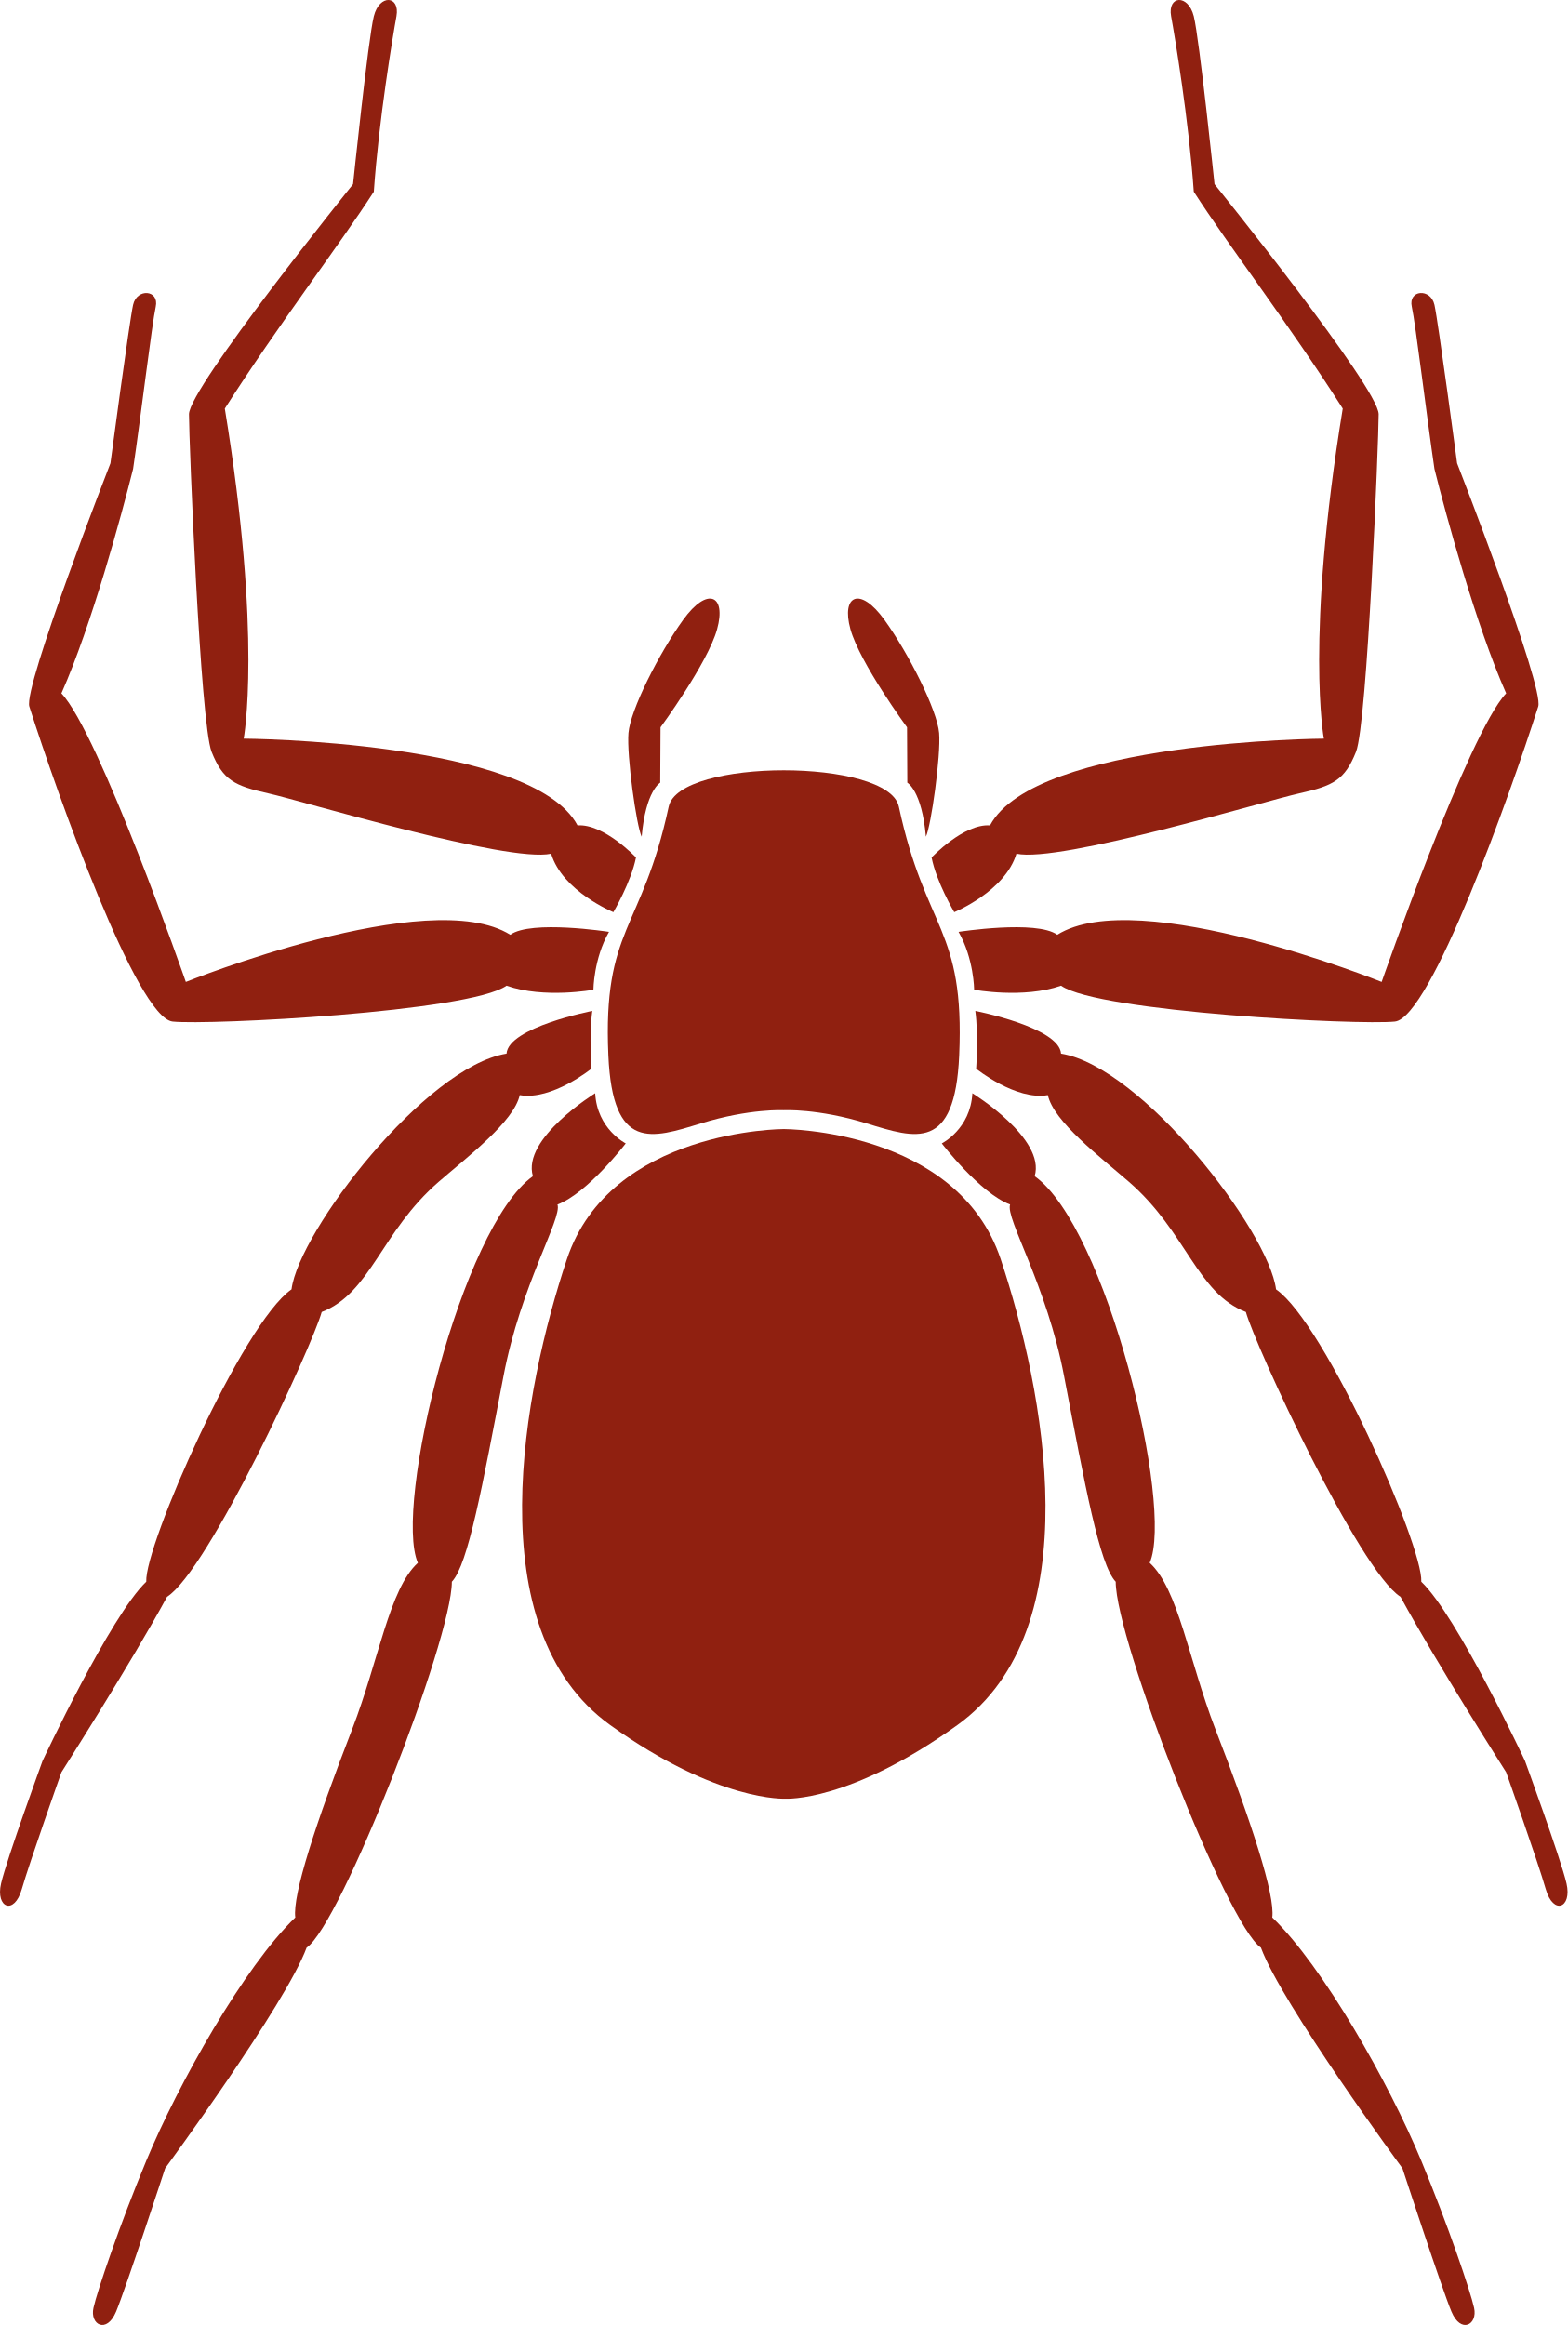
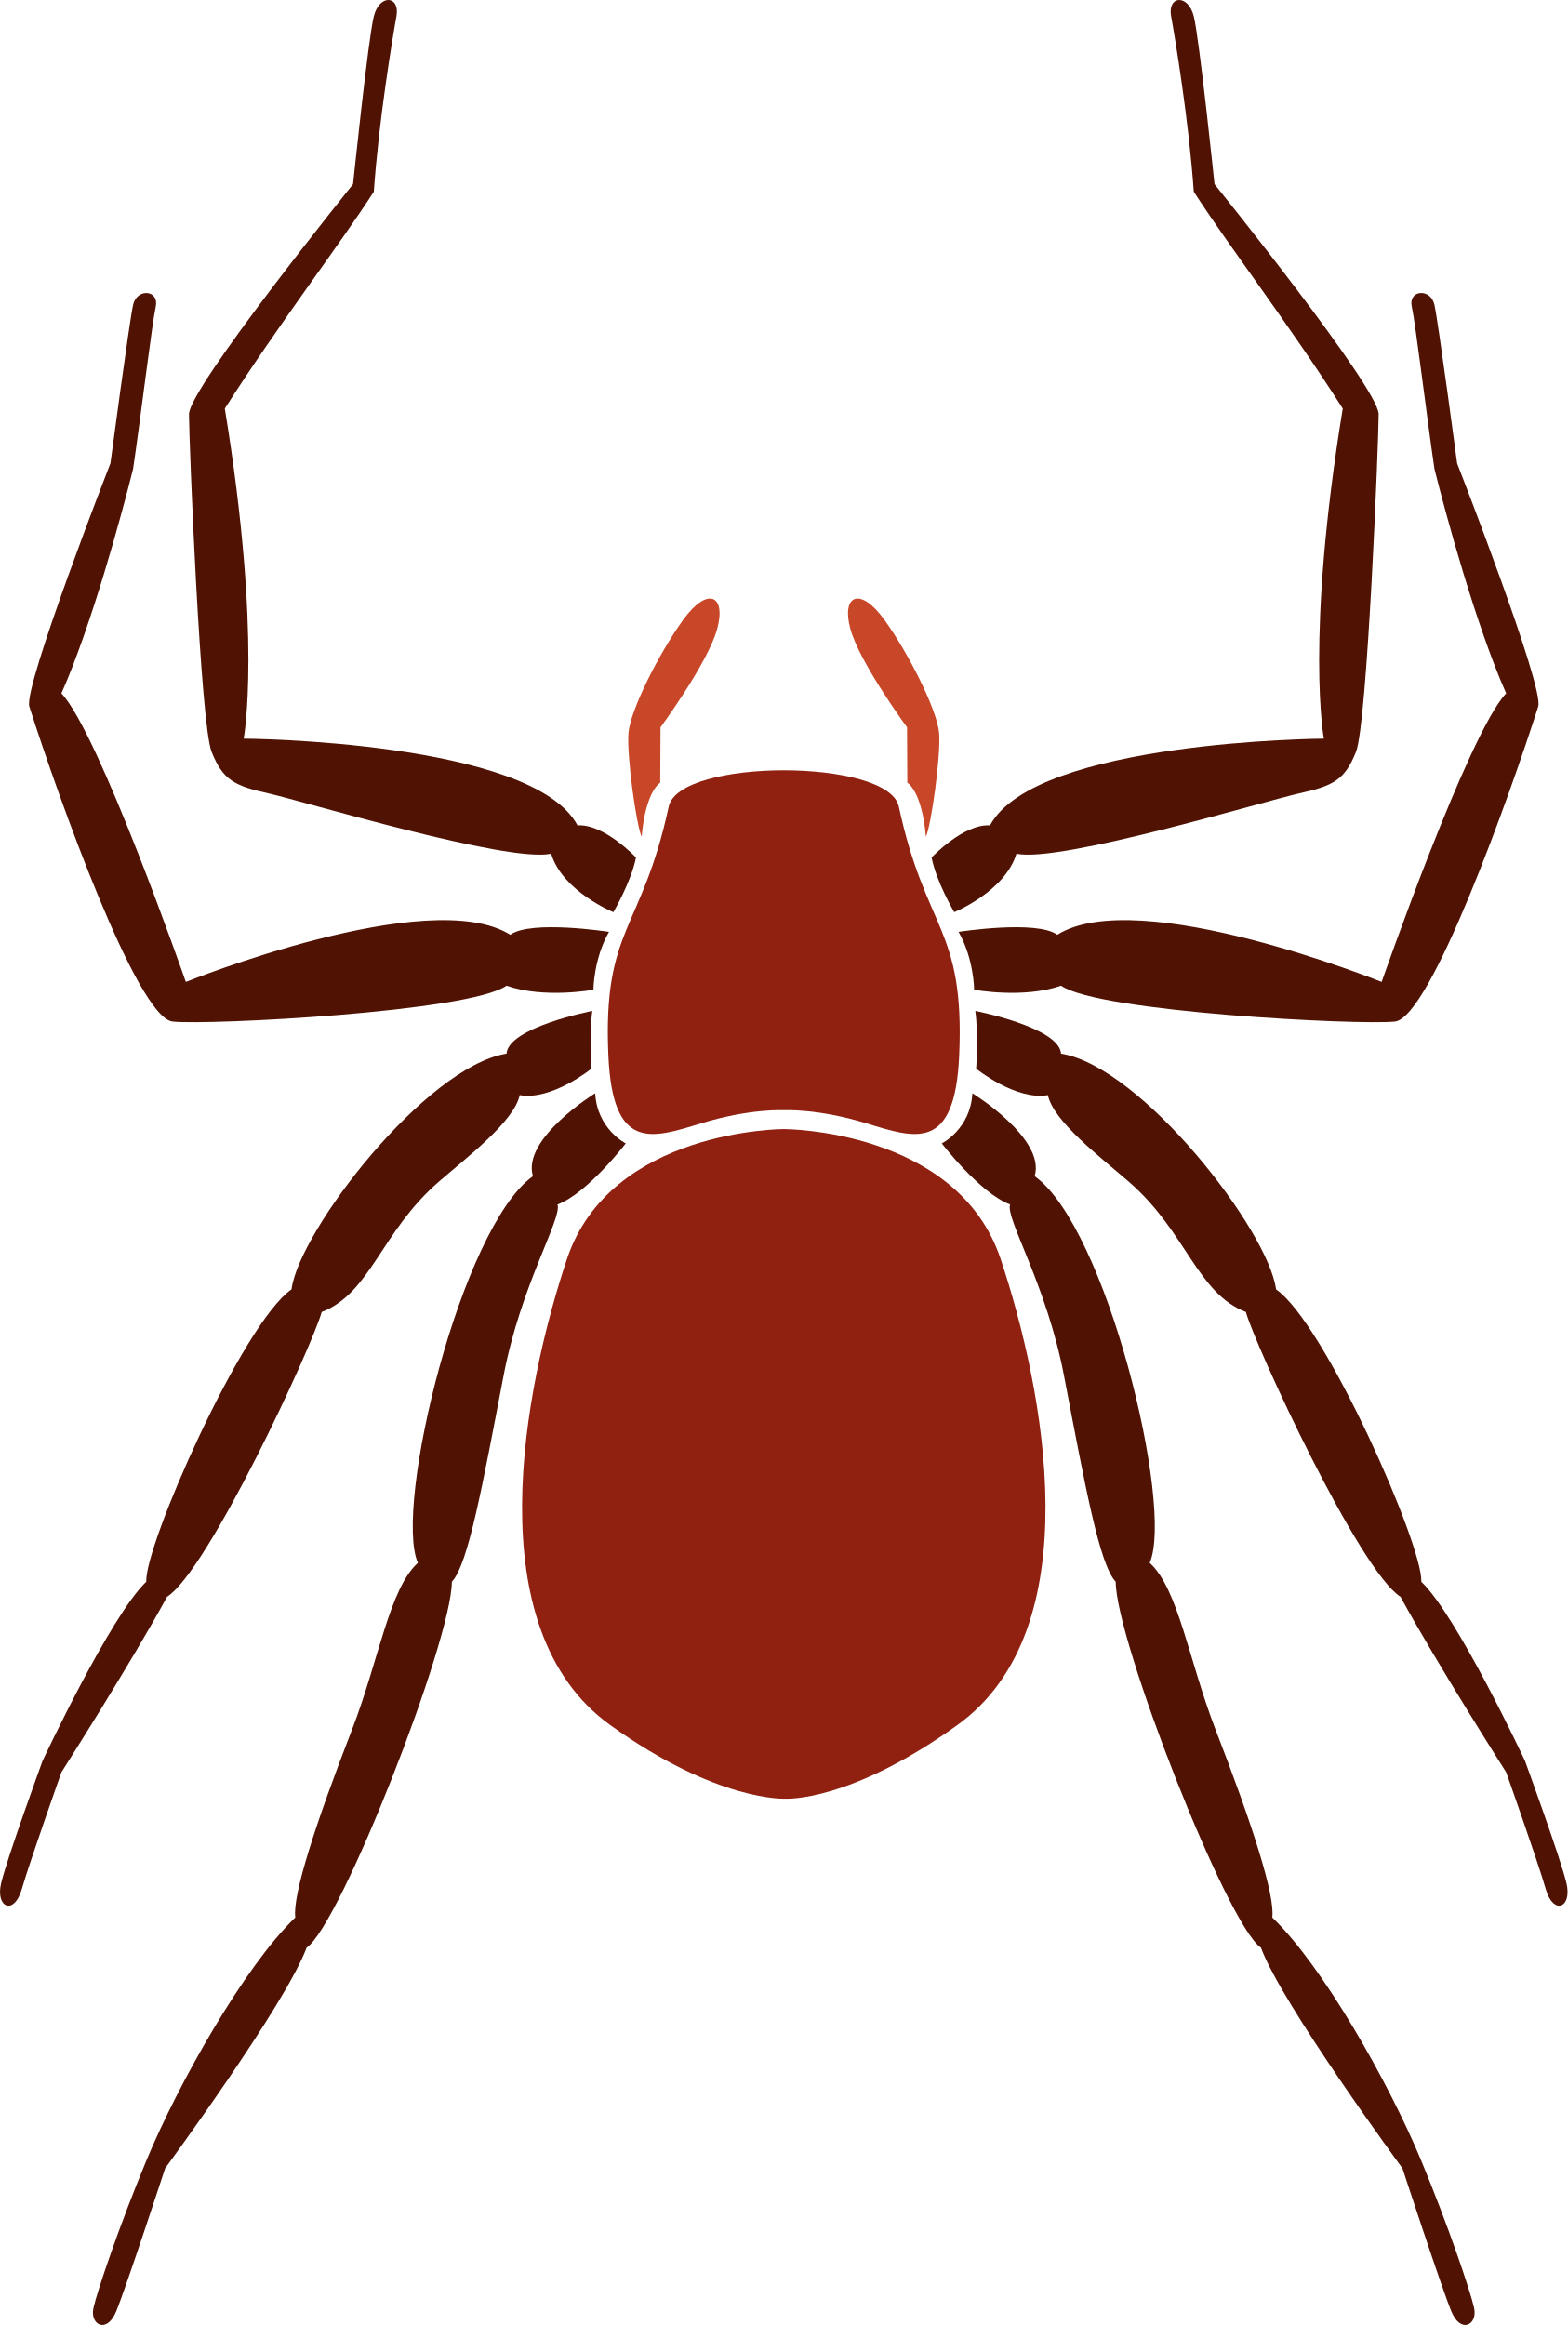
<svg xmlns="http://www.w3.org/2000/svg" fill="#902010" version="1.0" x="0px" y="0px" viewBox="0 0 67.421 100" enable-background="new 0 0 67.421 100" xml:space="preserve">
-   <path d="M41.822,47.021c0,0,3.165,1.945,2.679,3.569c3.082,2.189,6.002,14.196,4.948,16.63c1.226,1.116,1.679,4.179,2.818,7.134  c1.566,4.042,2.581,7.149,2.454,8.118c2.191,2.108,5.029,7.138,6.409,10.464c1.151,2.772,2.109,5.597,2.271,6.327  c0.162,0.729-0.569,1.135-0.974,0.162c-0.407-0.974-2.108-6.165-2.108-6.165s-5.191-7.058-6.086-9.49  c-1.46-0.974-6.246-13.224-6.246-15.738c-0.705-0.745-1.314-4.119-2.221-8.844c-0.745-3.924-2.534-6.792-2.321-7.381  c-1.3-0.487-2.938-2.628-2.938-2.628S41.743,48.562,41.822,47.021z" />
-   <path d="M41.948,43.481c0,0,3.607,0.699,3.688,1.836c3.487,0.568,8.923,7.625,9.247,10.139c2.108,1.461,6.327,11.034,6.247,12.575  c1.54,1.46,4.46,7.706,4.46,7.706s1.543,4.22,1.786,5.272c0.243,1.055-0.567,1.379-0.893,0.243  c-0.324-1.136-1.703-5.027-1.703-5.027s-3.001-4.707-4.544-7.546c-1.784-1.136-6.246-10.79-6.651-12.25  c-2.109-0.811-2.556-3.451-5.029-5.597c-1.217-1.055-3.245-2.596-3.488-3.731c-1.379,0.243-3.084-1.136-3.084-1.136  S42.089,44.534,41.948,43.481z" />
-   <path d="M41.228,40.08c0,0,3.352-0.523,4.246,0.125c3.487-2.188,13.951,2.029,13.951,2.029s3.731-10.708,5.355-12.412  c-1.298-2.92-2.598-7.706-3.084-9.654c-0.324-2.19-0.812-6.246-0.974-6.976s0.812-0.811,0.974-0.081  c0.164,0.73,0.974,6.814,0.974,6.814s3.759,9.628,3.489,10.465c-1.218,3.812-4.625,13.386-6.165,13.548  c-1.542,0.162-12.736-0.407-14.358-1.542c-1.623,0.567-3.738,0.174-3.738,0.174S41.889,41.234,41.228,40.08z" />
-   <path d="M40.068,36.881c0,0,1.378-1.461,2.513-1.38c1.949-3.65,14.359-3.731,14.359-3.731s-0.811-4.299,0.812-14.197  c-2.271-3.569-4.948-7.057-6.407-9.329c-0.22-3.119-0.812-6.653-0.975-7.545c-0.162-0.893,0.73-0.972,0.975,0  c0.242,0.973,0.892,7.221,0.892,7.221s7.059,8.76,7.059,9.896s-0.487,13.305-0.974,14.521c-0.487,1.217-0.974,1.46-2.434,1.785  c-1.462,0.324-10.304,3.002-12.171,2.596c-0.486,1.622-2.675,2.515-2.675,2.515S40.27,37.927,40.068,36.881z" />
-   <path d="M39.024,33.664l-0.012-2.381c0,0-2.026-2.758-2.434-4.218c-0.404-1.462,0.407-1.866,1.46-0.406  c1.056,1.46,2.271,3.894,2.354,4.867c0.08,0.973-0.346,4.008-0.569,4.461C39.649,34,39.024,33.664,39.024,33.664z" />
-   <path d="M25.599,47.021c0,0-3.164,1.945-2.678,3.569c-3.082,2.189-6.003,14.196-4.949,16.63c-1.227,1.116-1.677,4.179-2.818,7.134  c-1.567,4.042-2.581,7.149-2.454,8.118c-2.19,2.108-5.029,7.138-6.409,10.464c-1.15,2.772-2.109,5.597-2.271,6.327  c-0.162,0.729,0.568,1.135,0.973,0.162c0.407-0.974,2.11-6.165,2.11-6.165s5.191-7.058,6.084-9.49  c1.46-0.974,6.247-13.224,6.247-15.738c0.704-0.745,1.313-4.119,2.221-8.844c0.745-3.924,2.535-6.792,2.322-7.381  c1.298-0.487,2.936-2.628,2.936-2.628S25.679,48.562,25.599,47.021z" />
-   <path d="M25.475,43.481c0,0-3.608,0.699-3.689,1.836c-3.488,0.568-8.924,7.625-9.248,10.139c-2.109,1.461-6.328,11.034-6.247,12.575  c-1.541,1.46-4.461,7.706-4.461,7.706s-1.541,4.22-1.784,5.272c-0.244,1.055,0.568,1.379,0.892,0.243  c0.325-1.136,1.704-5.027,1.704-5.027s3.001-4.707,4.543-7.546c1.784-1.136,6.246-10.79,6.652-12.25  c2.108-0.811,2.555-3.451,5.029-5.597c1.217-1.055,3.245-2.596,3.488-3.731c1.379,0.243,3.083-1.136,3.083-1.136  S25.331,44.534,25.475,43.481z" />
-   <path d="M26.193,40.08c0,0-3.354-0.523-4.246,0.125c-3.488-2.188-13.954,2.029-13.954,2.029S4.263,31.526,2.641,29.823  c1.298-2.92,2.596-7.706,3.083-9.654c0.325-2.19,0.812-6.246,0.974-6.976c0.161-0.73-0.812-0.811-0.974-0.081  S4.75,19.925,4.75,19.925s-3.757,9.628-3.488,10.465c1.216,3.812,4.624,13.386,6.165,13.548c1.542,0.162,12.737-0.407,14.359-1.542  c1.622,0.567,3.737,0.174,3.737,0.174S25.531,41.234,26.193,40.08z" />
-   <path d="M27.354,36.881c0,0-1.379-1.461-2.515-1.38c-1.947-3.65-14.358-3.731-14.358-3.731s0.811-4.299-0.812-14.197  c2.272-3.569,4.949-7.057,6.409-9.329c0.218-3.119,0.811-6.653,0.973-7.545c0.162-0.893-0.73-0.972-0.973,0  c-0.244,0.973-0.893,7.221-0.893,7.221s-7.057,8.76-7.057,9.896s0.486,13.305,0.973,14.521s0.974,1.46,2.435,1.785  c1.46,0.324,10.302,3.002,12.168,2.596c0.487,1.622,2.677,2.515,2.677,2.515S27.15,37.927,27.354,36.881z" />
-   <path d="M28.396,33.664l0.013-2.381c0,0,2.028-2.758,2.433-4.218c0.406-1.462-0.405-1.866-1.459-0.406  c-1.055,1.46-2.272,3.894-2.353,4.867c-0.081,0.973,0.344,4.008,0.568,4.461C27.773,34,28.396,33.664,28.396,33.664z" />
+   <path fill="#501303" d="M41.822,47.021c0,0,3.165,1.945,2.679,3.569c3.082,2.189,6.002,14.196,4.948,16.63c1.226,1.116,1.679,4.179,2.818,7.134  c1.566,4.042,2.581,7.149,2.454,8.118c2.191,2.108,5.029,7.138,6.409,10.464c1.151,2.772,2.109,5.597,2.271,6.327  c0.162,0.729-0.569,1.135-0.974,0.162c-0.407-0.974-2.108-6.165-2.108-6.165s-5.191-7.058-6.086-9.49  c-1.46-0.974-6.246-13.224-6.246-15.738c-0.705-0.745-1.314-4.119-2.221-8.844c-0.745-3.924-2.534-6.792-2.321-7.381  c-1.3-0.487-2.938-2.628-2.938-2.628S41.743,48.562,41.822,47.021z" />
+   <path fill="#501303" d="M41.948,43.481c0,0,3.607,0.699,3.688,1.836c3.487,0.568,8.923,7.625,9.247,10.139c2.108,1.461,6.327,11.034,6.247,12.575  c1.54,1.46,4.46,7.706,4.46,7.706s1.543,4.22,1.786,5.272c0.243,1.055-0.567,1.379-0.893,0.243  c-0.324-1.136-1.703-5.027-1.703-5.027s-3.001-4.707-4.544-7.546c-1.784-1.136-6.246-10.79-6.651-12.25  c-2.109-0.811-2.556-3.451-5.029-5.597c-1.217-1.055-3.245-2.596-3.488-3.731c-1.379,0.243-3.084-1.136-3.084-1.136  S42.089,44.534,41.948,43.481z" />
+   <path fill="#501303" d="M41.228,40.08c0,0,3.352-0.523,4.246,0.125c3.487-2.188,13.951,2.029,13.951,2.029s3.731-10.708,5.355-12.412  c-1.298-2.92-2.598-7.706-3.084-9.654c-0.324-2.19-0.812-6.246-0.974-6.976s0.812-0.811,0.974-0.081  c0.164,0.73,0.974,6.814,0.974,6.814s3.759,9.628,3.489,10.465c-1.218,3.812-4.625,13.386-6.165,13.548  c-1.542,0.162-12.736-0.407-14.358-1.542c-1.623,0.567-3.738,0.174-3.738,0.174S41.889,41.234,41.228,40.08z" />
+   <path fill="#501303" d="M40.068,36.881c0,0,1.378-1.461,2.513-1.38c1.949-3.65,14.359-3.731,14.359-3.731s-0.811-4.299,0.812-14.197  c-2.271-3.569-4.948-7.057-6.407-9.329c-0.22-3.119-0.812-6.653-0.975-7.545c-0.162-0.893,0.73-0.972,0.975,0  c0.242,0.973,0.892,7.221,0.892,7.221s7.059,8.76,7.059,9.896s-0.487,13.305-0.974,14.521c-0.487,1.217-0.974,1.46-2.434,1.785  c-1.462,0.324-10.304,3.002-12.171,2.596c-0.486,1.622-2.675,2.515-2.675,2.515S40.27,37.927,40.068,36.881z" />
+   <path fill="#c74728" d="M39.024,33.664l-0.012-2.381c0,0-2.026-2.758-2.434-4.218c-0.404-1.462,0.407-1.866,1.46-0.406  c1.056,1.46,2.271,3.894,2.354,4.867c0.08,0.973-0.346,4.008-0.569,4.461C39.649,34,39.024,33.664,39.024,33.664z" />
+   <path fill="#501303" d="M25.599,47.021c0,0-3.164,1.945-2.678,3.569c-3.082,2.189-6.003,14.196-4.949,16.63c-1.227,1.116-1.677,4.179-2.818,7.134  c-1.567,4.042-2.581,7.149-2.454,8.118c-2.19,2.108-5.029,7.138-6.409,10.464c-1.15,2.772-2.109,5.597-2.271,6.327  c-0.162,0.729,0.568,1.135,0.973,0.162c0.407-0.974,2.11-6.165,2.11-6.165s5.191-7.058,6.084-9.49  c1.46-0.974,6.247-13.224,6.247-15.738c0.704-0.745,1.313-4.119,2.221-8.844c0.745-3.924,2.535-6.792,2.322-7.381  c1.298-0.487,2.936-2.628,2.936-2.628S25.679,48.562,25.599,47.021z" />
+   <path fill="#501303" d="M25.475,43.481c0,0-3.608,0.699-3.689,1.836c-3.488,0.568-8.924,7.625-9.248,10.139c-2.109,1.461-6.328,11.034-6.247,12.575  c-1.541,1.46-4.461,7.706-4.461,7.706s-1.541,4.22-1.784,5.272c-0.244,1.055,0.568,1.379,0.892,0.243  c0.325-1.136,1.704-5.027,1.704-5.027s3.001-4.707,4.543-7.546c1.784-1.136,6.246-10.79,6.652-12.25  c2.108-0.811,2.555-3.451,5.029-5.597c1.217-1.055,3.245-2.596,3.488-3.731c1.379,0.243,3.083-1.136,3.083-1.136  S25.331,44.534,25.475,43.481z" />
+   <path fill="#501303" d="M26.193,40.08c0,0-3.354-0.523-4.246,0.125c-3.488-2.188-13.954,2.029-13.954,2.029S4.263,31.526,2.641,29.823  c1.298-2.92,2.596-7.706,3.083-9.654c0.325-2.19,0.812-6.246,0.974-6.976c0.161-0.73-0.812-0.811-0.974-0.081  S4.75,19.925,4.75,19.925s-3.757,9.628-3.488,10.465c1.216,3.812,4.624,13.386,6.165,13.548c1.542,0.162,12.737-0.407,14.359-1.542  c1.622,0.567,3.737,0.174,3.737,0.174S25.531,41.234,26.193,40.08z" />
+   <path fill="#501303" d="M27.354,36.881c0,0-1.379-1.461-2.515-1.38c-1.947-3.65-14.358-3.731-14.358-3.731s0.811-4.299-0.812-14.197  c2.272-3.569,4.949-7.057,6.409-9.329c0.218-3.119,0.811-6.653,0.973-7.545c0.162-0.893-0.73-0.972-0.973,0  c-0.244,0.973-0.893,7.221-0.893,7.221s-7.057,8.76-7.057,9.896s0.486,13.305,0.973,14.521s0.974,1.46,2.435,1.785  c1.46,0.324,10.302,3.002,12.168,2.596c0.487,1.622,2.677,2.515,2.677,2.515S27.15,37.927,27.354,36.881z" />
+   <path fill="#c74728" d="M28.396,33.664l0.013-2.381c0,0,2.028-2.758,2.433-4.218c0.406-1.462-0.405-1.866-1.459-0.406  c-1.055,1.46-2.272,3.894-2.353,4.867c-0.081,0.973,0.344,4.008,0.568,4.461C27.773,34,28.396,33.664,28.396,33.664z" />
  <path d="M26.247,74.197c-5.759-4.139-3.731-14.44-1.865-20.038c1.865-5.597,9.329-5.597,9.329-5.597s7.463,0,9.33,5.597  c1.864,5.598,3.894,15.899-1.867,20.038c-4.644,3.336-7.382,3.165-7.382,3.165S30.891,77.533,26.247,74.197z" />
  <path d="M33.71,47.751c0,0-1.46-0.081-3.569,0.568c-2.11,0.647-3.792,1.226-3.975-2.92c-0.244-5.517,1.438-5.337,2.596-10.708  c0.448-2.08,9.449-2.08,9.896,0c1.156,5.372,2.839,5.191,2.597,10.708c-0.184,4.146-1.867,3.568-3.976,2.92  C35.17,47.67,33.71,47.751,33.71,47.751z" />
</svg>
